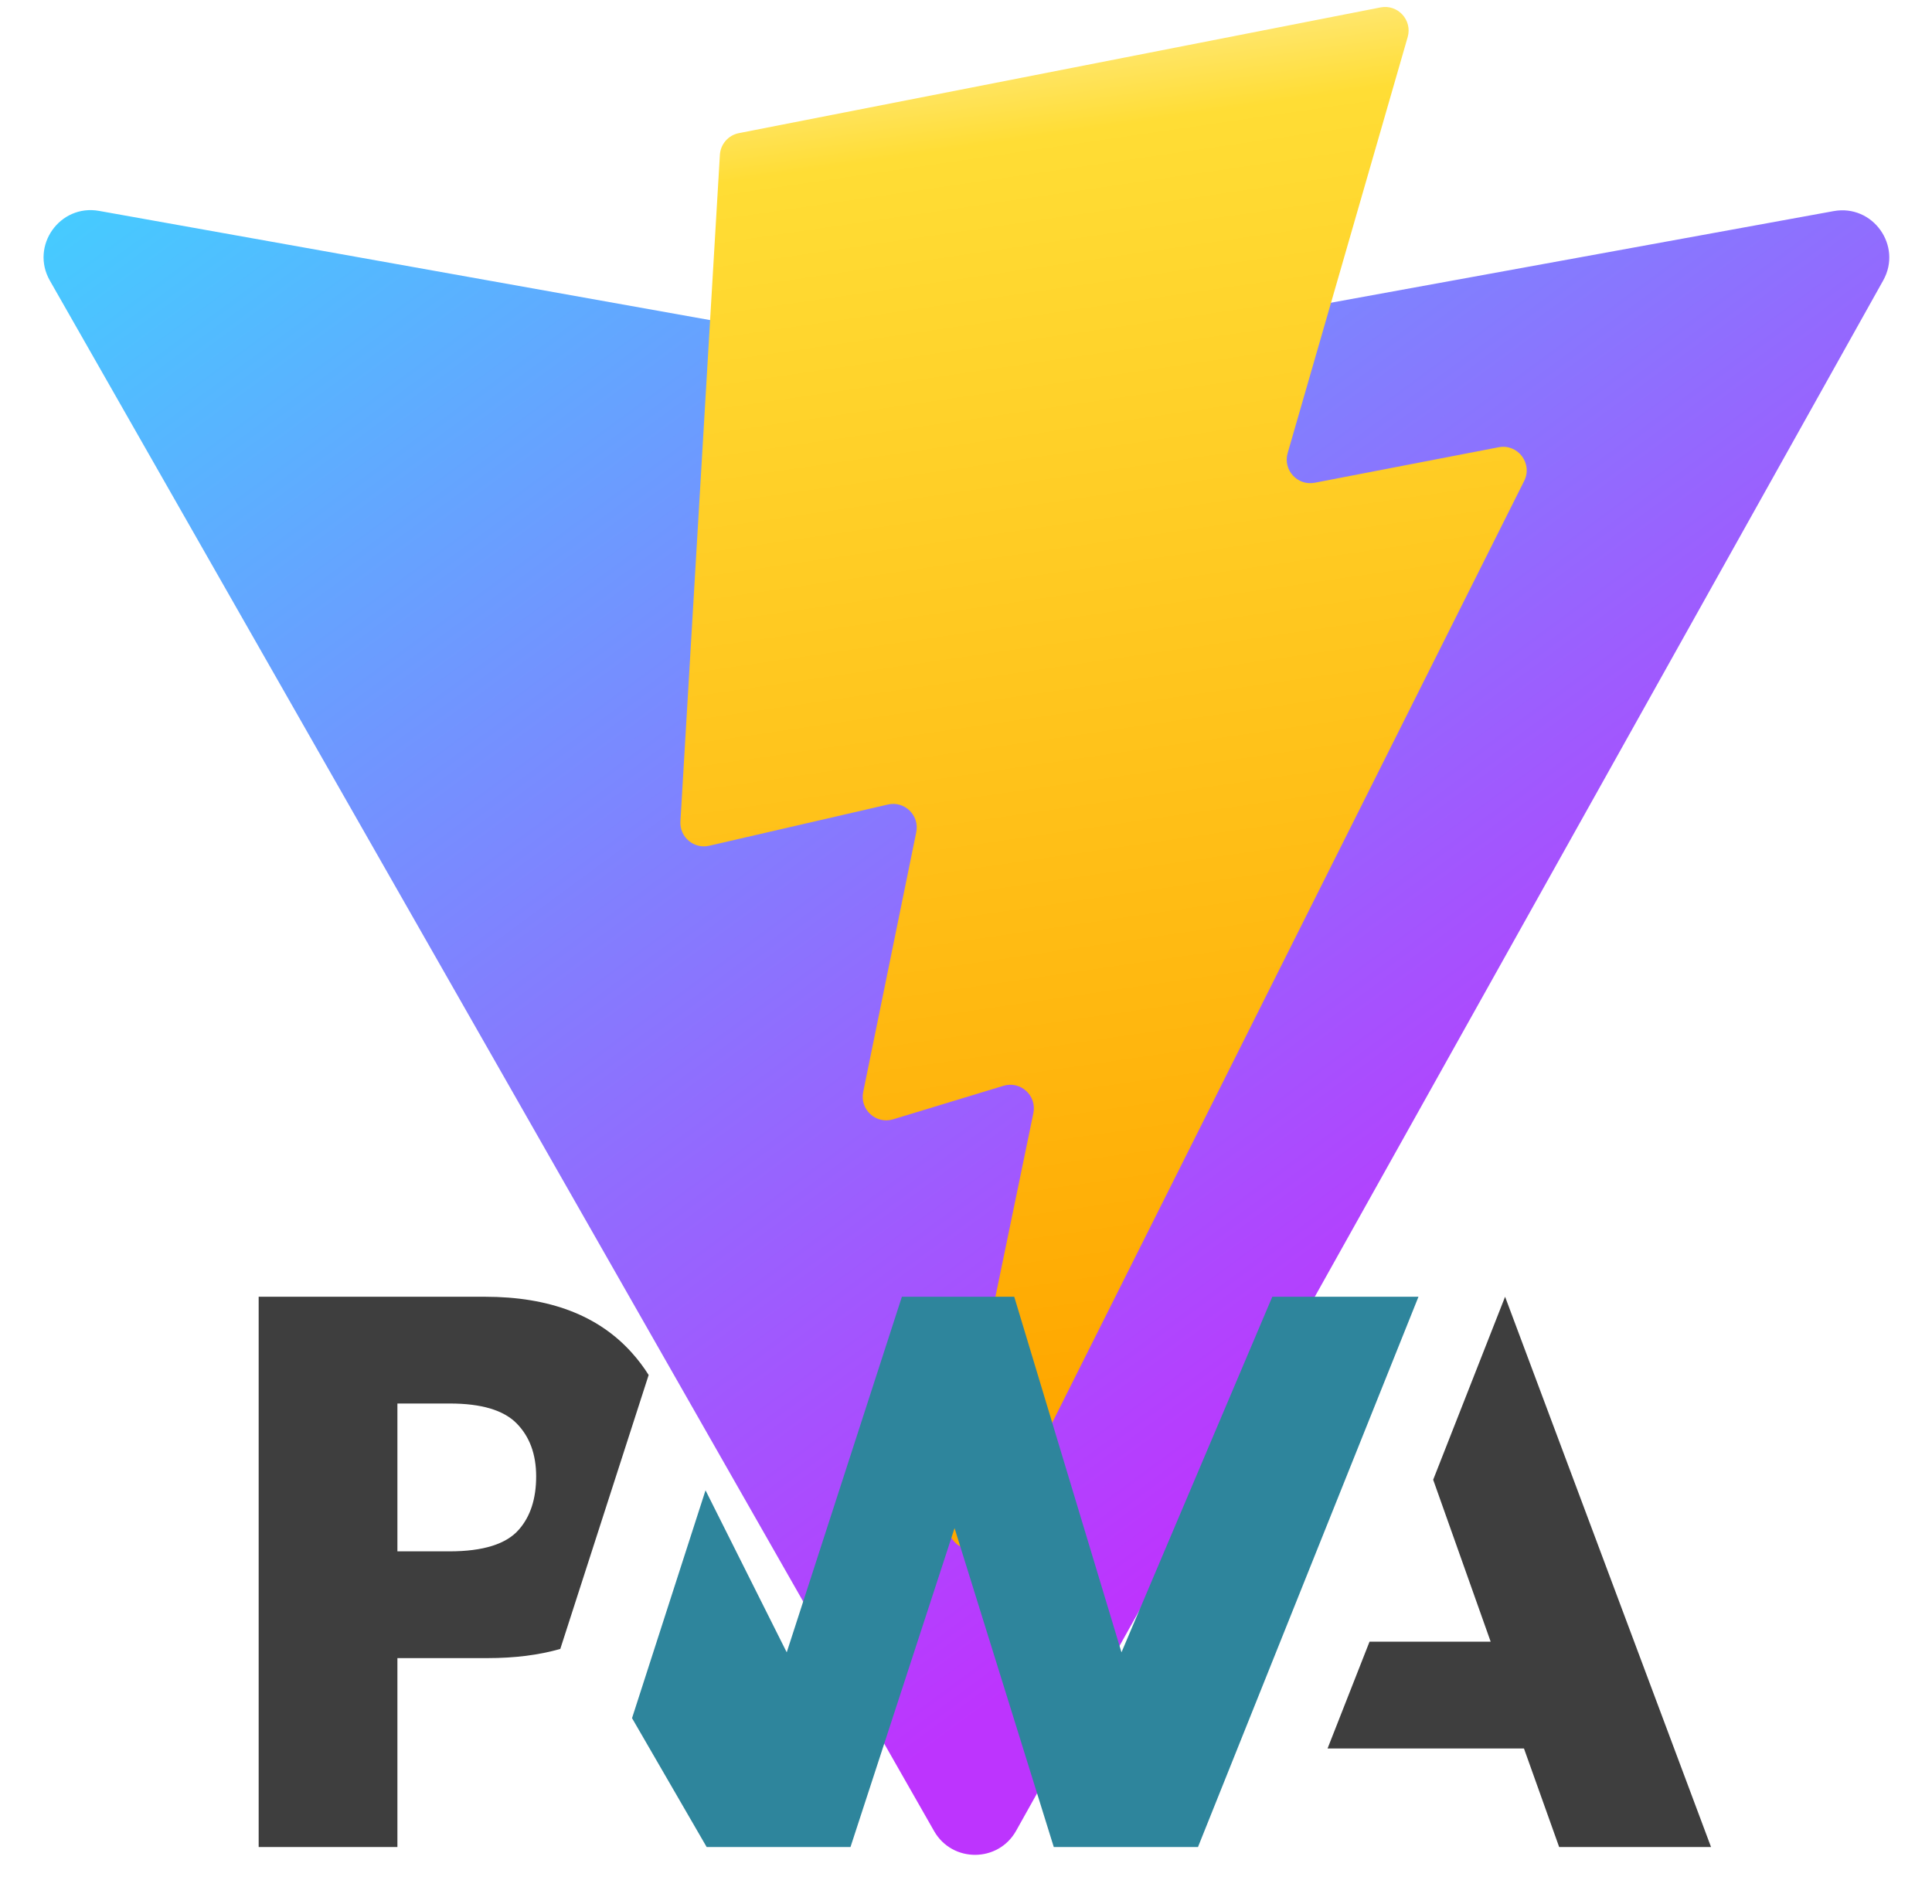
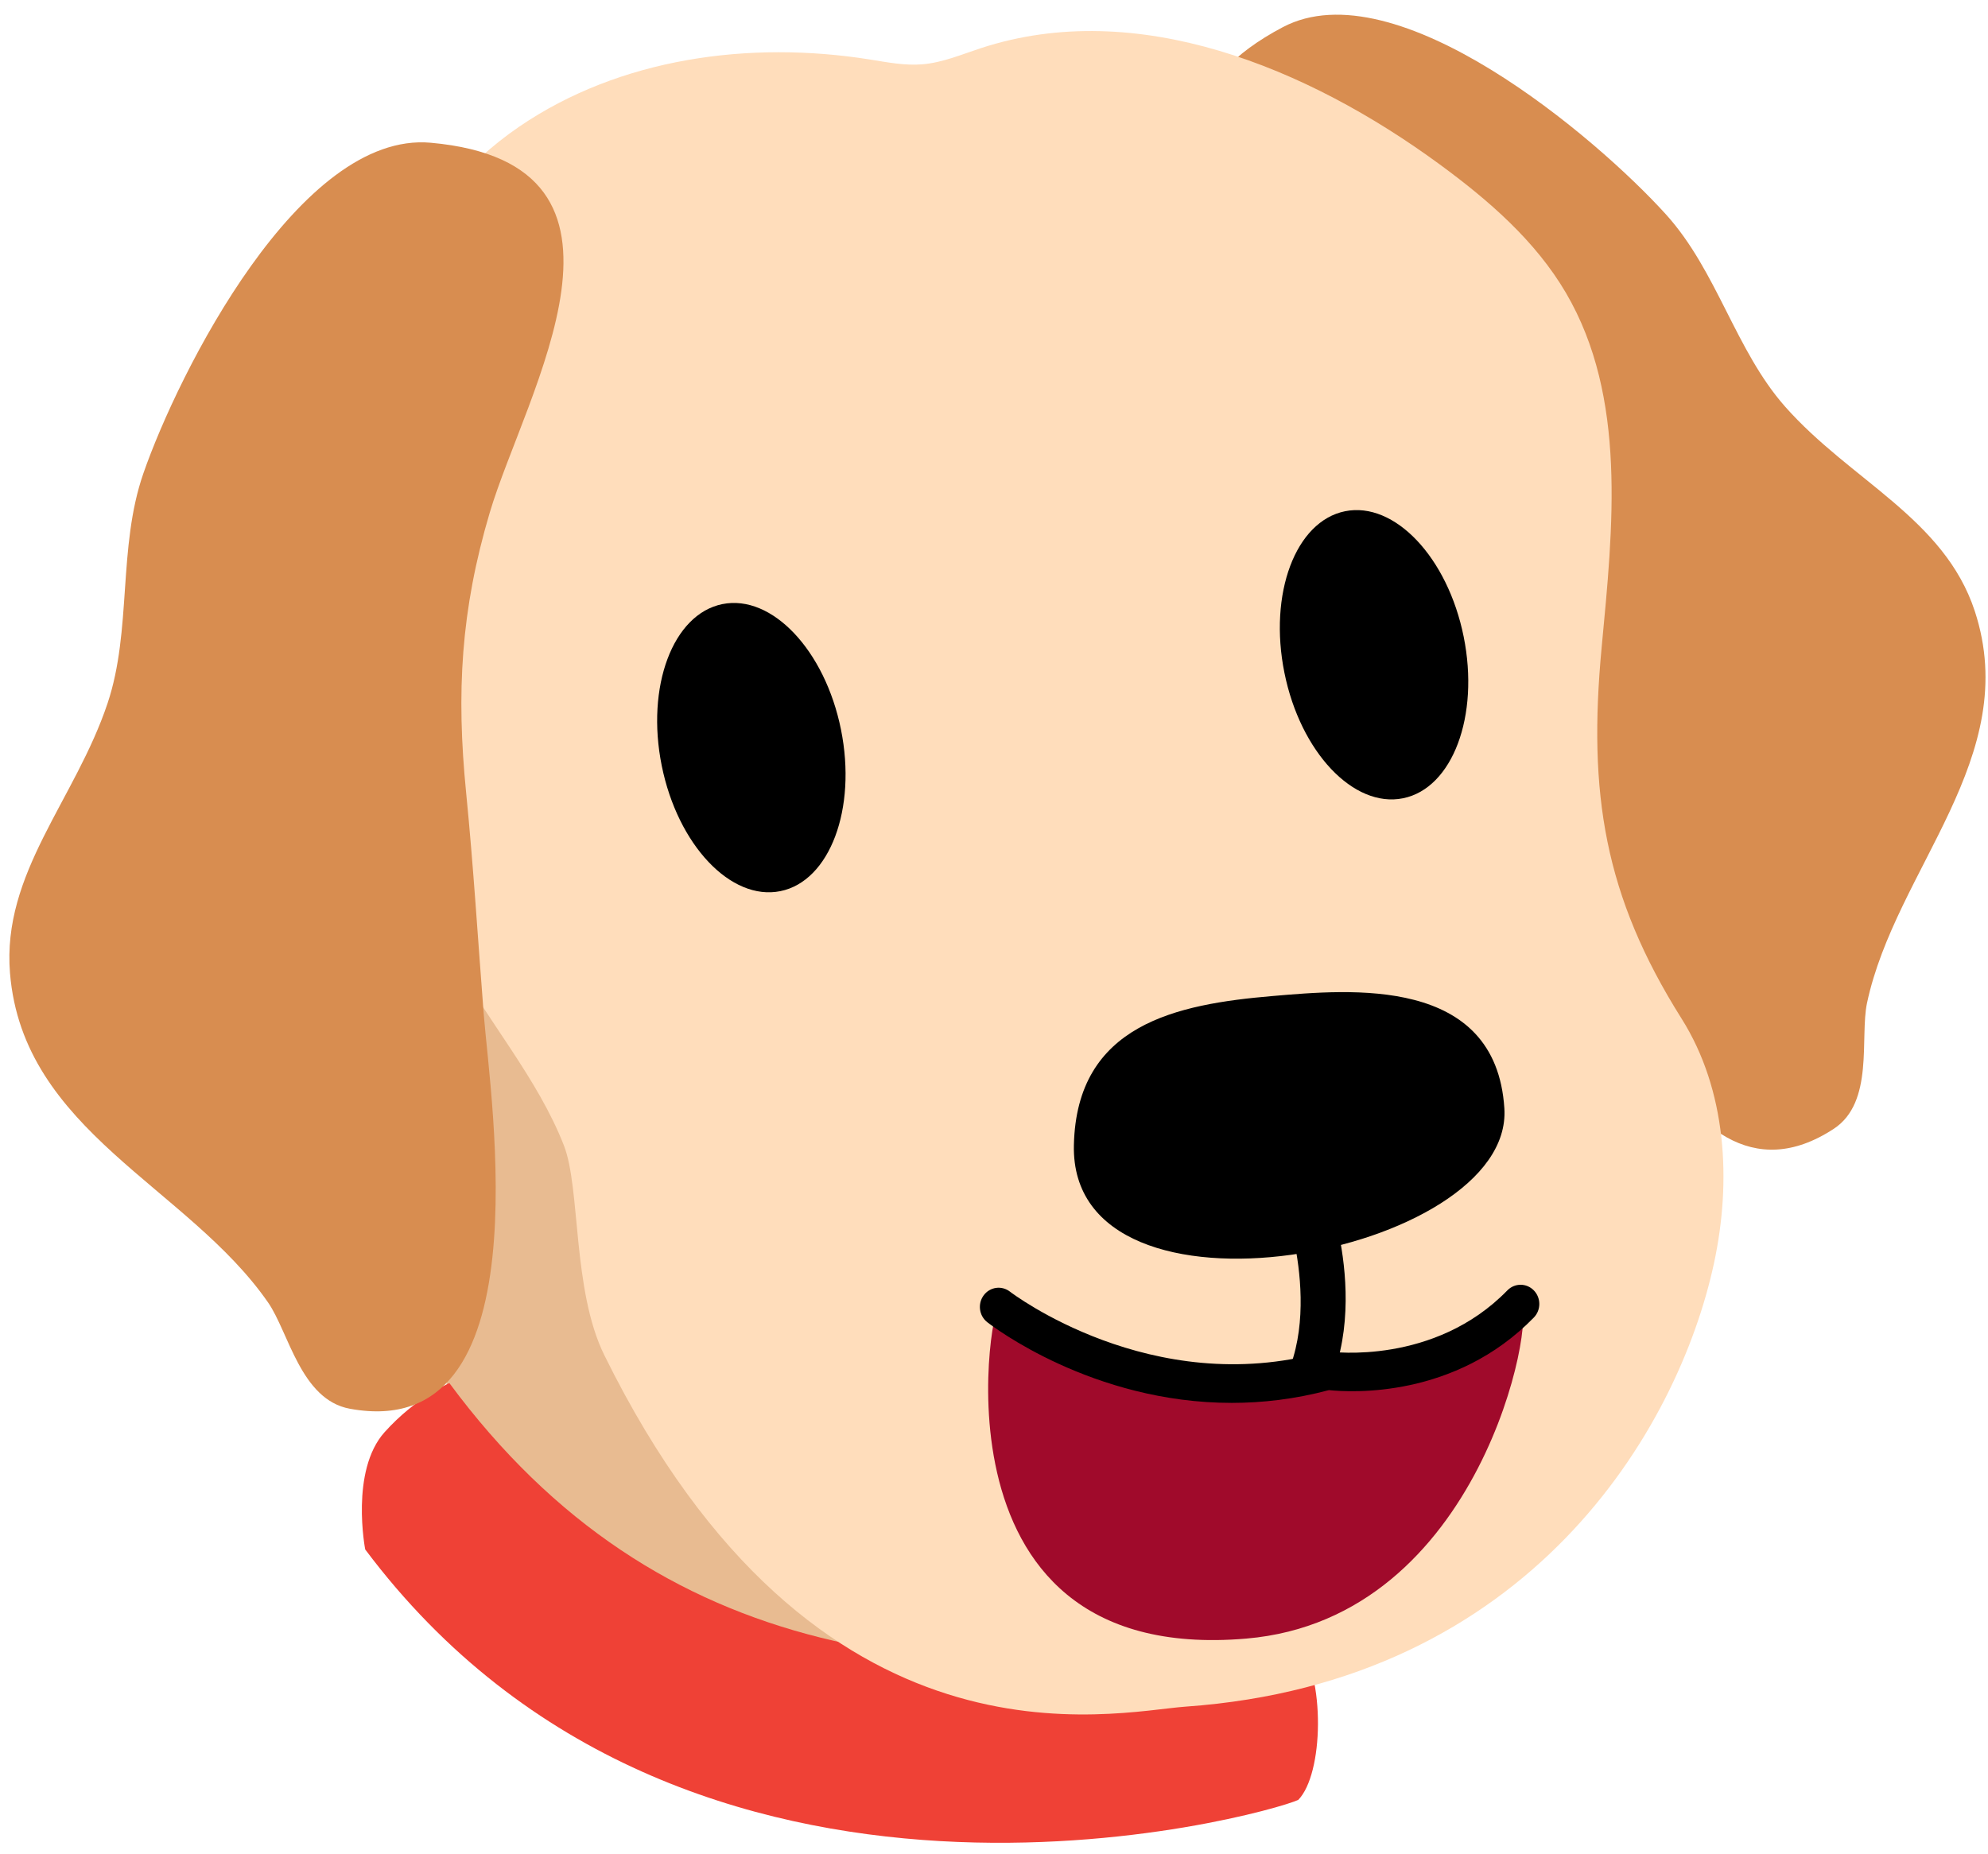
- <svg xmlns="http://www.w3.org/2000/svg" width="410" height="404" viewBox="0 0 410 404" fill="none" version="1.1" id="svg20">
-   <path d="M399.641 59.525L215.643 388.545C211.844 395.338 202.084 395.378 198.228 388.618L10.582 59.556C6.381 52.19 12.68 43.267 21.028 44.759L205.223 77.682C206.398 77.892 207.601 77.89 208.776 77.676L389.119 44.806C397.439 43.289 403.768 52.143 399.641 59.525Z" fill="url(#paint0_linear)" id="path2" />
-   <defs id="defs18">
-     <linearGradient id="paint0_linear" x1="6" y1="33" x2="235" y2="344" gradientUnits="userSpaceOnUse">
-       <stop stop-color="#41D1FF" id="stop6" />
-       <stop offset="1" stop-color="#BD34FE" id="stop8" />
-     </linearGradient>
-     <linearGradient id="paint1_linear" x1="194.651" y1="8.818" x2="236.076" y2="292.989" gradientUnits="userSpaceOnUse">
-       <stop stop-color="#FFEA83" id="stop11" />
-       <stop offset="0.083" stop-color="#FFDD35" id="stop13" />
-       <stop offset="1" stop-color="#FFA800" id="stop15" />
-     </linearGradient>
-   </defs>
-   <path d="M292.965 1.574L156.801 28.255C154.563 28.694 152.906 30.59 152.771 32.866L144.395 174.33C144.198 177.662 147.258 180.248 150.51 179.498L188.42 170.749C191.967 169.931 195.172 173.055 194.443 176.622L183.18 231.775C182.422 235.487 185.907 238.661 189.532 237.56L212.947 230.446C216.577 229.344 220.065 232.527 219.297 236.242L201.398 322.875C200.278 328.294 207.486 331.249 210.492 326.603L212.5 323.5L323.454 102.072C325.312 98.365 322.108 94.137 318.036 94.923L279.014 102.454C275.347 103.161 272.227 99.746 273.262 96.158L298.731 7.867C299.767 4.273 296.636 0.855 292.965 1.574Z" fill="url(#paint1_linear)" id="path4" />
-   <g id="layer1">
-     <g id="g8" transform="matrix(0.1578966,0,0,0.1589033,54.89293,275.2164)">
-       <path fill="#3d3d3d" fill-opacity="1" stroke-width="0.2" stroke-linejoin="round" d="m 1436.62,603.304 56.39,-142.599 h 162.82 L 1578.56,244.39 1675.2,5.28336e-4 1952,734.933 h -204.13 l -47.3,-131.629 z" id="path2-1" style="fill:#3e3e3e;fill-opacity:1" />
-       <path fill="#5a0fc8" fill-opacity="1" stroke-width="0.2" stroke-linejoin="round" d="M 1262.47,734.935 1558.79,0.002 1362.34,0.003 1159.64,474.933 1015.5,0.004 H 864.499 L 709.731,474.933 600.585,258.517 501.812,562.819 602.096,734.935 h 193.331 l 139.857,-425.91 133.346,425.91 z" id="path4-4" style="fill:#2e859c;fill-opacity:1" />
-       <path fill="#3d3d3d" fill-opacity="1" stroke-width="0.2" stroke-linejoin="round" d="m 186.476,482.643 h 121.003 c 36.654,0 69.293,-4.091 97.917,-12.273 l 31.293,-96.408 87.459,-269.446 C 517.484,93.954 509.876,83.967 501.324,74.557 456.419,24.852 390.719,4.06265e-4 304.222,4.06265e-4 H -3.8147e-6 V 734.933 H 186.476 Z M 346.642,169.079 c 17.54,17.653 26.309,41.276 26.309,70.871 0,29.822 -7.713,53.474 -23.138,70.956 -16.91,19.425 -48.047,29.137 -93.409,29.137 H 186.476 V 142.598 h 70.442 c 42.277,0 72.185,8.827 89.724,26.481 z" id="path6" style="fill:#3e3e3e;fill-opacity:1" />
-     </g>
-   </g>
+ <svg xmlns="http://www.w3.org/2000/svg" width="119" height="111" viewBox="0 0 119 111" fill="none">
+   <path d="M26.584 80.985C26.209 73.736 28.052 65.845 28.155 58.103C28.25 51.201 27.755 44.665 29.605 38.034C33.578 23.783 43.971 14.446 59.617 16.034C68.796 16.965 77.416 22.361 82.266 30.21C86.472 37.018 87.805 45.183 88.597 53.146C89.483 62.05 89.755 71.372 87.106 80.023C85.993 83.657 84.385 87.347 82.031 90.335C80.186 92.675 77.68 94.432 76.067 96.965C74.832 98.906 74.519 101.83 72.909 103.501C68.27 108.318 58.593 106.745 52.912 105.427C46.804 104.011 40.717 101.972 35.66 98.264C29.012 93.387 26.918 87.441 26.584 80.985Z" fill="#E8BB91" />
+   <path d="M26.899 82.809C39.396 99.711 56.711 101.436 77.651 98.119C79.366 100.451 79.226 106.22 77.712 107.765C75.77 108.66 41.095 118.445 21.861 92.769C21.861 92.769 20.946 88.058 23.023 85.745C24.886 83.671 26.899 82.809 26.899 82.809Z" fill="#EF4136" />
+   <path d="M93.622 49.478C92.265 45.402 90.839 41.344 89.567 37.231C87.84 31.651 85.729 27.34 81.963 22.771C77.35 17.172 64.643 8.054 76.779 1.631C83.563 -1.96 95.575 8.248 99.729 12.844C102.79 16.234 103.878 20.97 106.845 24.334C110.771 28.781 116.384 31.032 118.209 36.589C121.082 45.347 113.472 52.019 111.759 60.048C111.318 62.112 112.203 65.995 109.76 67.59C100.08 73.914 95.227 54.3 93.622 49.478Z" fill="#D88D50" />
+   <path d="M22.183 27.998C22.529 24.003 21.924 20.563 23.584 16.679C25.145 13.027 27.798 9.826 31.075 7.587C37.102 3.47 44.86 2.413 52.067 3.562C53.107 3.728 54.154 3.937 55.204 3.851C56.42 3.751 57.563 3.26 58.722 2.881C68.048 -0.172 78.264 4.038 86.177 9.841C89.099 11.984 91.909 14.414 93.739 17.541C97.396 23.787 96.553 31.562 95.873 38.768C95.05 47.494 96.031 53.642 100.656 60.984C103.352 65.263 103.661 70.707 102.594 75.651C100.445 85.612 91.558 100.726 70.972 102.18C66.652 102.485 48.868 106.886 36.173 81.135C34.254 77.243 34.756 71.147 33.757 68.587C32.191 64.573 29.149 61.079 27.091 57.31C24.693 52.913 23.562 48.089 22.734 43.046C21.927 38.115 21.759 32.896 22.183 27.998Z" fill="#FFDDBB" />
+   <path d="M28.955 60.706C28.61 56.294 28.34 51.87 27.902 47.457C27.307 41.468 27.581 36.533 29.316 30.691C31.44 23.534 39.804 9.806 25.782 8.546C17.943 7.841 10.67 22.326 8.58 28.348C7.041 32.788 7.902 37.72 6.442 42.098C4.508 47.888 0.105 52.263 0.599 58.269C1.378 67.733 11.226 71.035 16.044 77.978C17.285 79.763 17.997 83.803 20.94 84.344C32.601 86.49 29.363 65.926 28.955 60.706Z" fill="#D88D50" />
+   <path d="M39.611 45.846C40.569 50.59 43.748 53.953 46.712 53.355C49.673 52.757 51.298 48.423 50.34 43.678C49.382 38.932 46.203 35.571 43.241 36.169C40.278 36.767 38.653 41.099 39.611 45.846Z" fill="black" />
+   <path d="M76.885 40.284C77.843 45.03 81.021 48.392 83.985 47.794C86.948 47.196 88.573 42.864 87.614 38.118C86.656 33.372 83.477 30.01 80.514 30.609C77.55 31.207 75.926 35.538 76.885 40.284Z" fill="black" />
+   <path d="M64.282 68.562C64.022 80.195 90.612 75.174 90.05 66.361C89.542 58.413 80.815 59.239 76.168 59.635C70.44 60.123 64.443 61.324 64.282 68.562Z" fill="black" />
+   <path d="M75.595 87.105C75.833 87.071 76.065 86.987 76.267 86.85C82.996 82.302 79.82 72.49 79.682 72.075C79.491 71.505 78.751 71.199 78.038 71.385C77.32 71.574 76.891 72.189 77.079 72.758C77.108 72.847 79.939 81.621 74.616 85.219C74.029 85.615 73.923 86.302 74.378 86.754C74.678 87.049 75.144 87.169 75.595 87.105Z" fill="black" />
+   <path d="M91.022 78.072C91.994 78.789 88.708 96.895 74.602 98.106C54.691 99.815 59.683 76.442 59.764 78.51C59.767 78.594 66.363 83.64 79.631 82.429C87.047 81.751 90.723 77.852 91.022 78.072Z" fill="#A00A2B" />
+   <path d="M73.73 83.994C65.391 83.994 59.402 79.402 59.096 79.162C58.604 78.778 58.51 78.057 58.884 77.553C59.258 77.047 59.962 76.951 60.454 77.333C60.537 77.397 68.925 83.796 79.172 80.953C79.319 80.912 79.473 80.904 79.625 80.926C79.684 80.934 85.851 81.759 90.228 77.26C90.665 76.81 91.374 76.809 91.813 77.258C92.251 77.707 92.252 78.434 91.814 78.884C87.097 83.73 80.864 83.368 79.545 83.23C77.517 83.771 75.566 83.994 73.73 83.994Z" fill="black" />
</svg>
